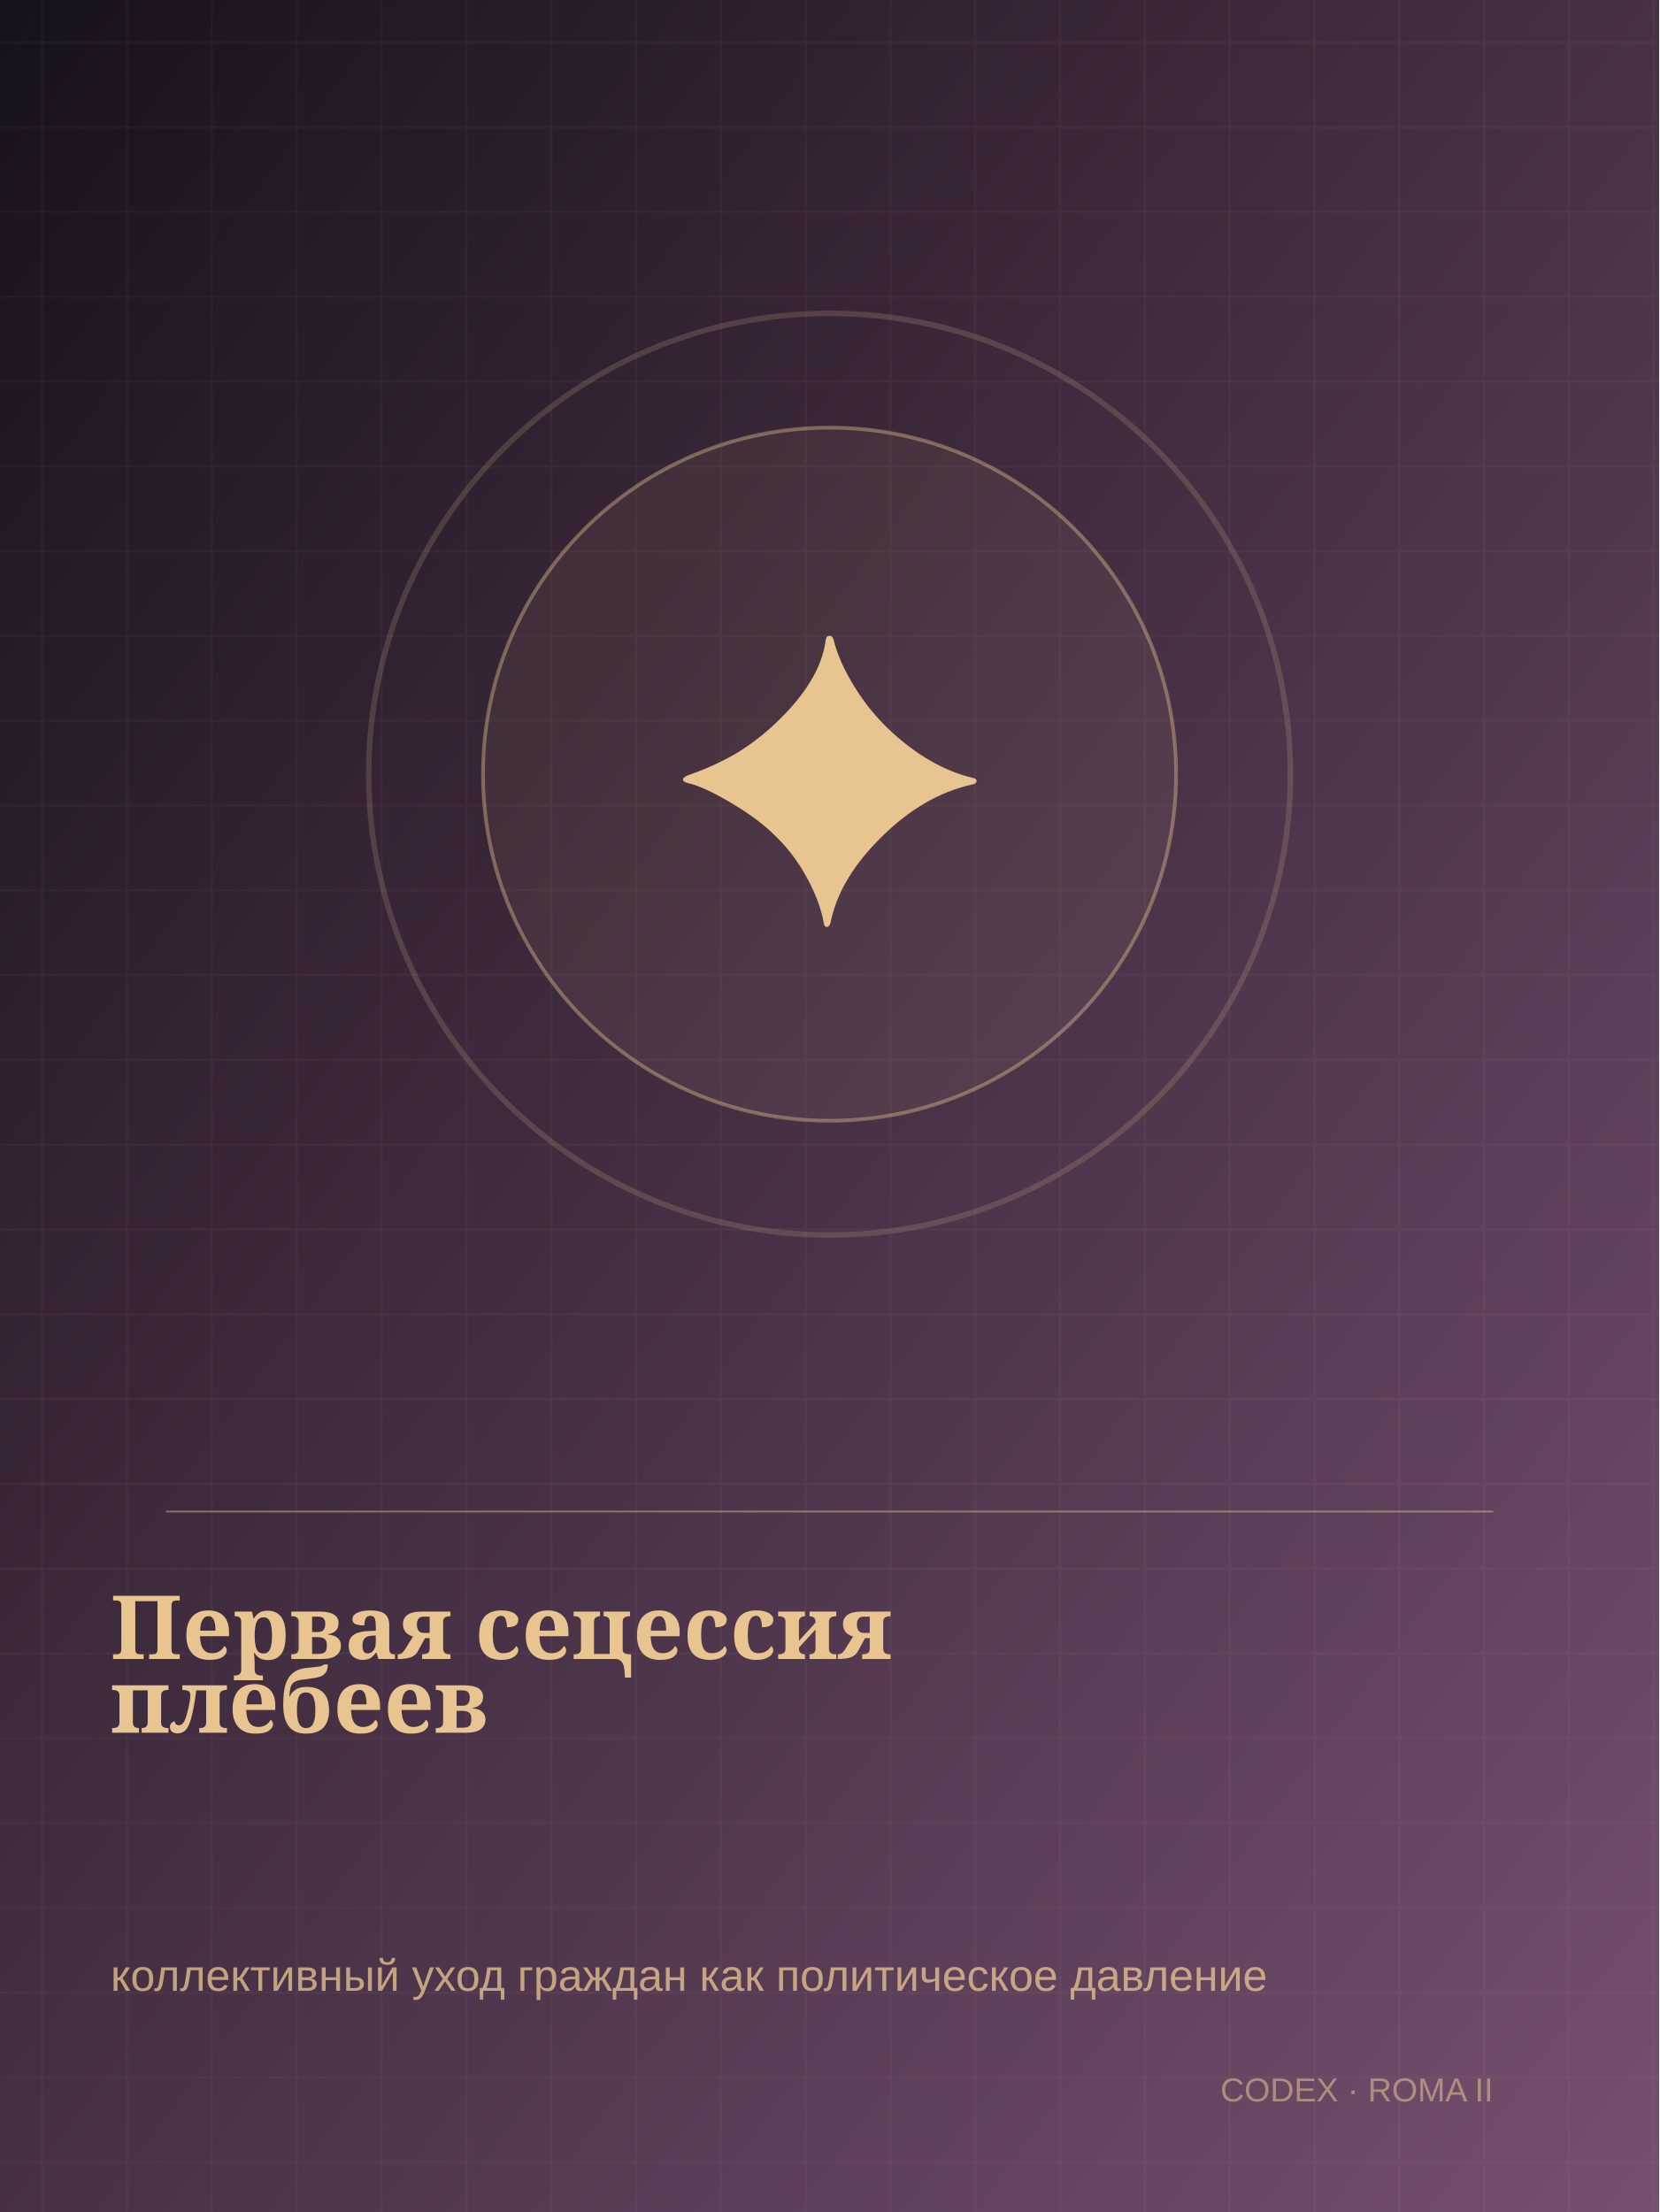
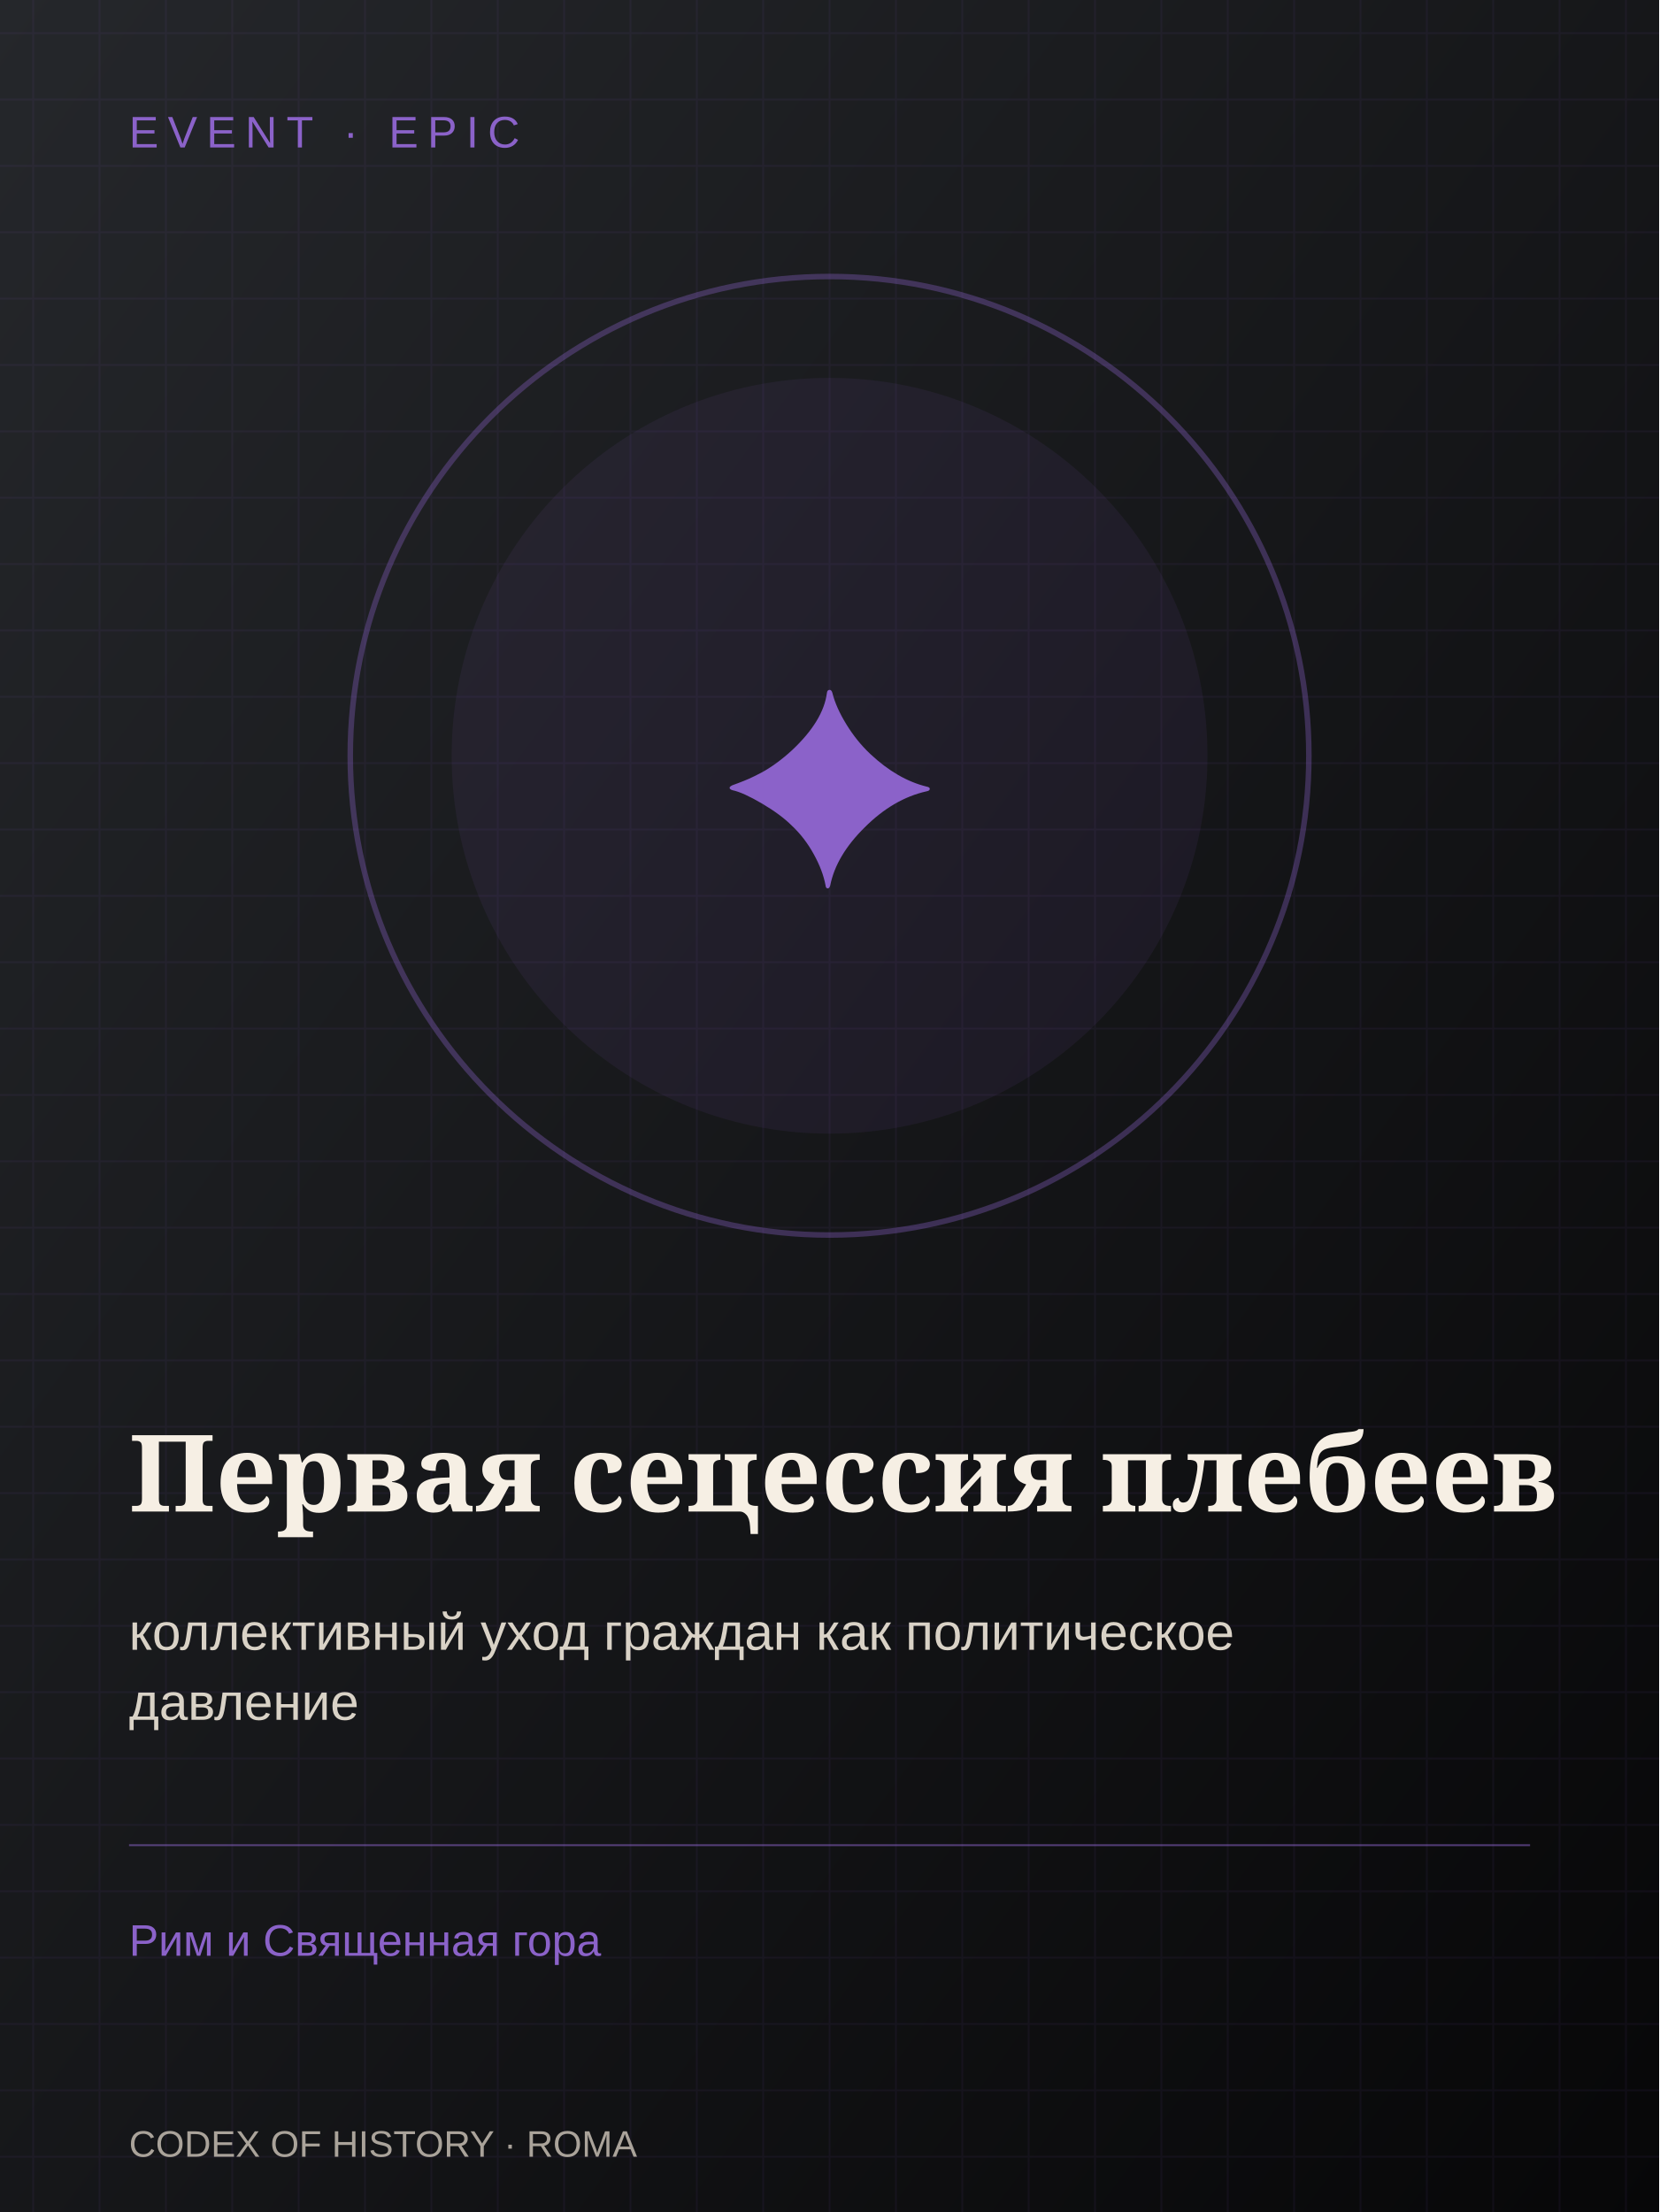
<svg xmlns="http://www.w3.org/2000/svg" width="900" height="1200" viewBox="0 0 900 1200">
  <defs>
-     <linearGradient id="g" x1="0" y1="0" x2="1" y2="1">
-       <stop stop-color="#18111b" />
-       <stop offset="1" stop-color="#76506f" />
+     <linearGradient id="g" x2="1" y2="1">
+       <stop stop-color="#25272b" />
+       <stop offset="1" stop-color="#070708" />
    </linearGradient>
-     <pattern id="p" width="46" height="46" patternUnits="userSpaceOnUse">
-       <path d="M0 23h46M23 0v46" stroke="#e8c590" stroke-opacity=".05" />
+     <pattern id="p" width="36" height="36" patternUnits="userSpaceOnUse">
+       <path d="M0 18h36M18 0v36" stroke="#8b62c9" stroke-opacity=".07" />
    </pattern>
  </defs>
  <rect width="900" height="1200" fill="url(#g)" />
  <rect width="900" height="1200" fill="url(#p)" />
-   <circle cx="450" cy="420" r="250" fill="none" stroke="#e8c590" stroke-opacity=".18" stroke-width="3" />
-   <circle cx="450" cy="420" r="188" fill="#e8c590" fill-opacity=".07" stroke="#e8c590" stroke-opacity=".4" stroke-width="2" />
-   <text x="450" y="500" text-anchor="middle" font-size="220" fill="#e8c590" font-family="Georgia,serif">✦</text>
-   <path d="M90 820H810" stroke="#e8c590" stroke-opacity=".45" />
-   <text x="60" y="900" font-size="48" font-weight="700" fill="#e8c590" font-family="Georgia,serif">
-     <tspan x="60" dy="0">Первая сецессия</tspan>
-     <tspan x="60" dy="40">плебеев</tspan>
-   </text>
-   <text x="60" y="1080" font-size="24" fill="#e8c590" opacity=".76" font-family="Arial,sans-serif">коллективный уход граждан как политическое давление</text>
-   <text x="810" y="1140" text-anchor="end" font-size="18" fill="#e8c590" opacity=".55" font-family="Arial,sans-serif">CODEX · ROMA II</text>
+   <circle cx="450" cy="410" r="260" fill="none" stroke="#8b62c9" stroke-opacity=".35" stroke-width="3" />
+   <circle cx="450" cy="410" r="205" fill="#8b62c9" fill-opacity=".08" />
+   <text x="450" y="480" text-anchor="middle" fill="#8b62c9" font-size="150" font-family="Georgia,serif">✦</text>
+   <text x="70" y="80" fill="#8b62c9" font-size="24" font-family="Arial" letter-spacing="5">EVENT · EPIC</text>
+   <text x="70" y="820" fill="#f6efe4" font-size="58" font-weight="700" font-family="Georgia,serif">Первая сецессия плебеев</text>
+   <text x="70" y="895" fill="#d9d2c6" font-size="28" font-family="Arial">коллективный уход граждан как политическое</text>
+   <text x="70" y="933" fill="#d9d2c6" font-size="28" font-family="Arial">давление</text>
+   <line x1="70" y1="1001" x2="830" y2="1001" stroke="#8b62c9" stroke-opacity=".55" />
+   <text x="70" y="1061" fill="#8b62c9" font-size="24" font-family="Arial">Рим и Священная гора</text>
+   <text x="70" y="1170" fill="#aaa39a" font-size="20" font-family="Arial">CODEX OF HISTORY · ROMA</text>
</svg>
